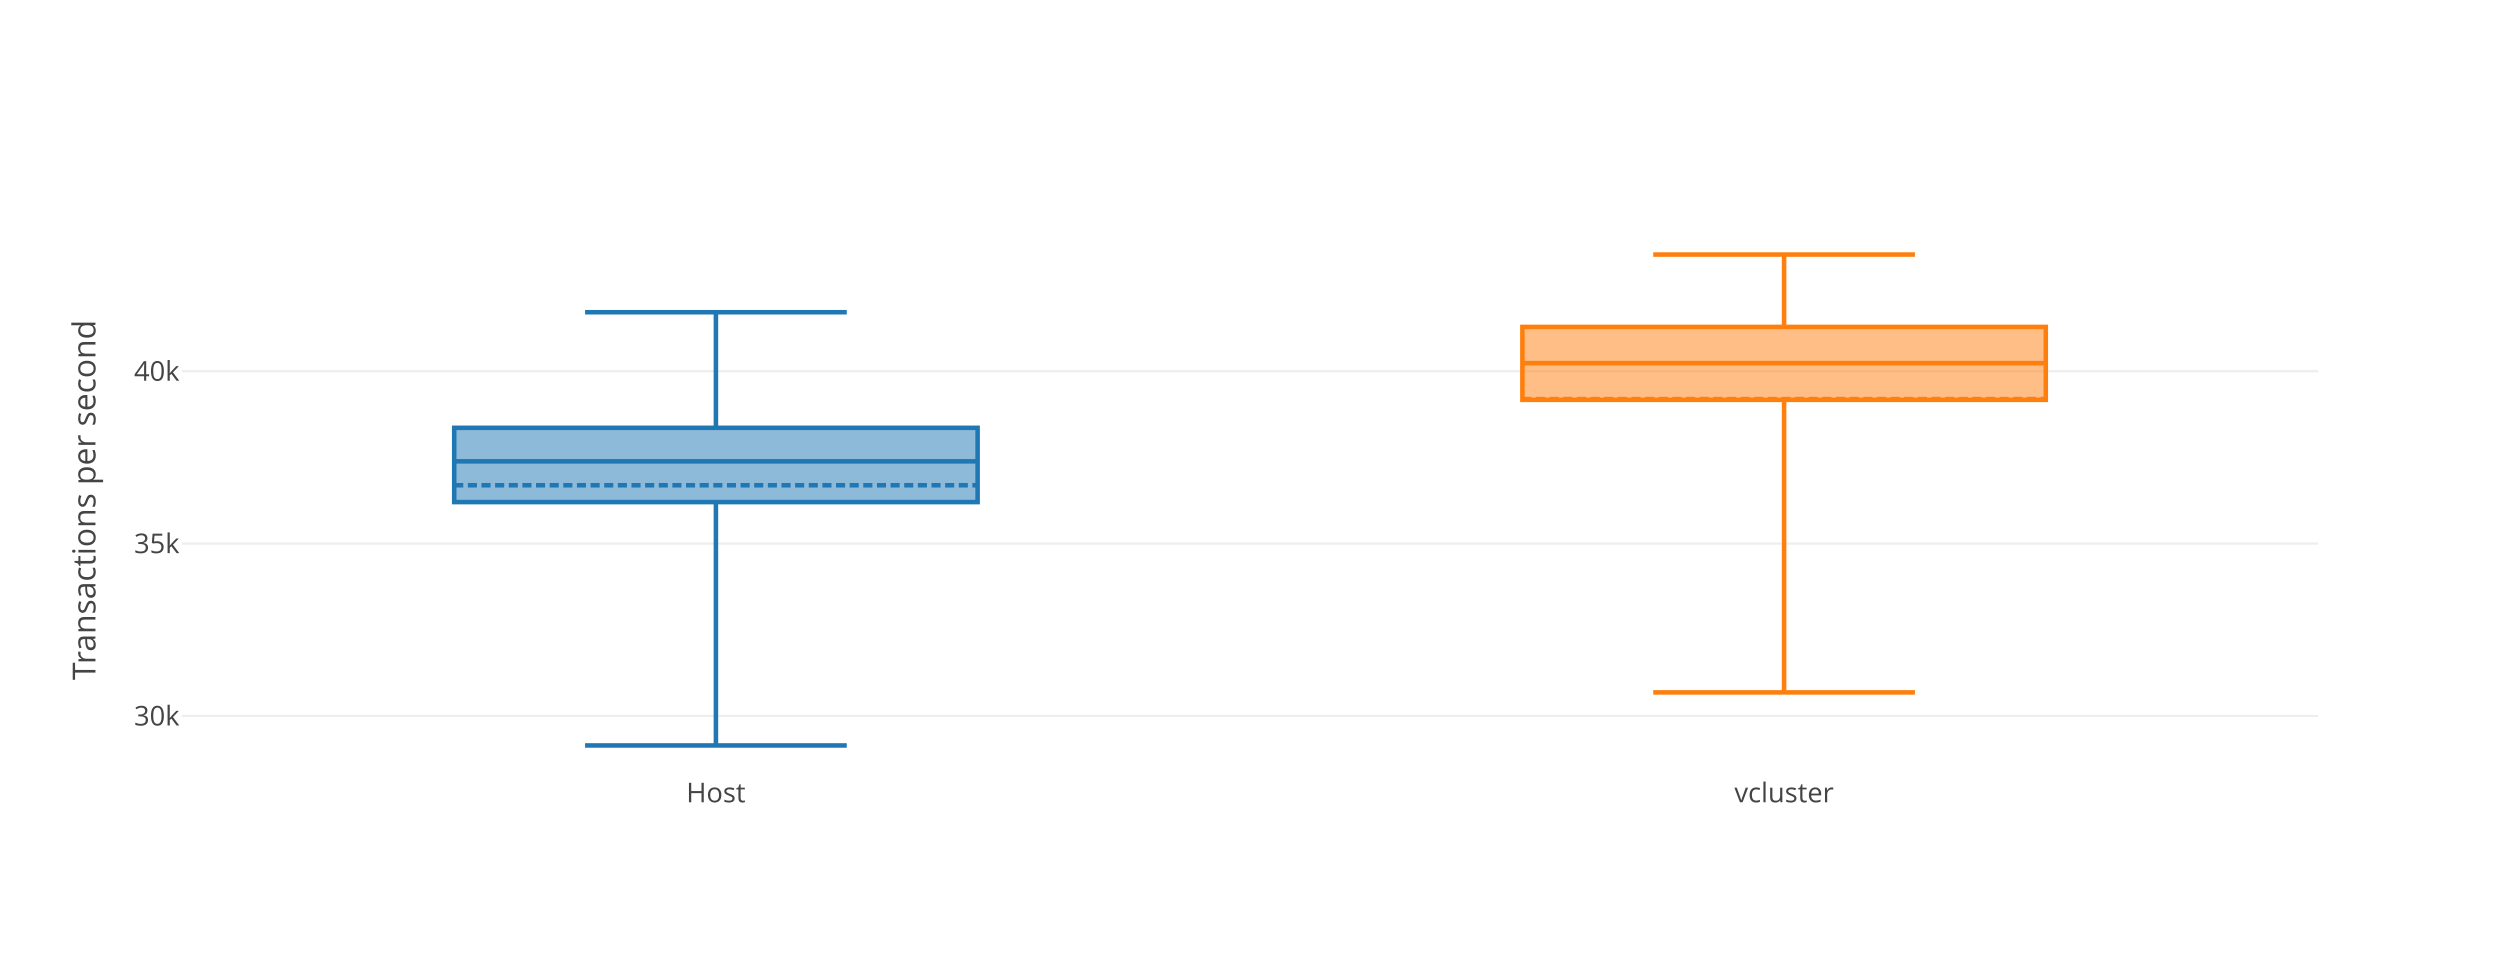
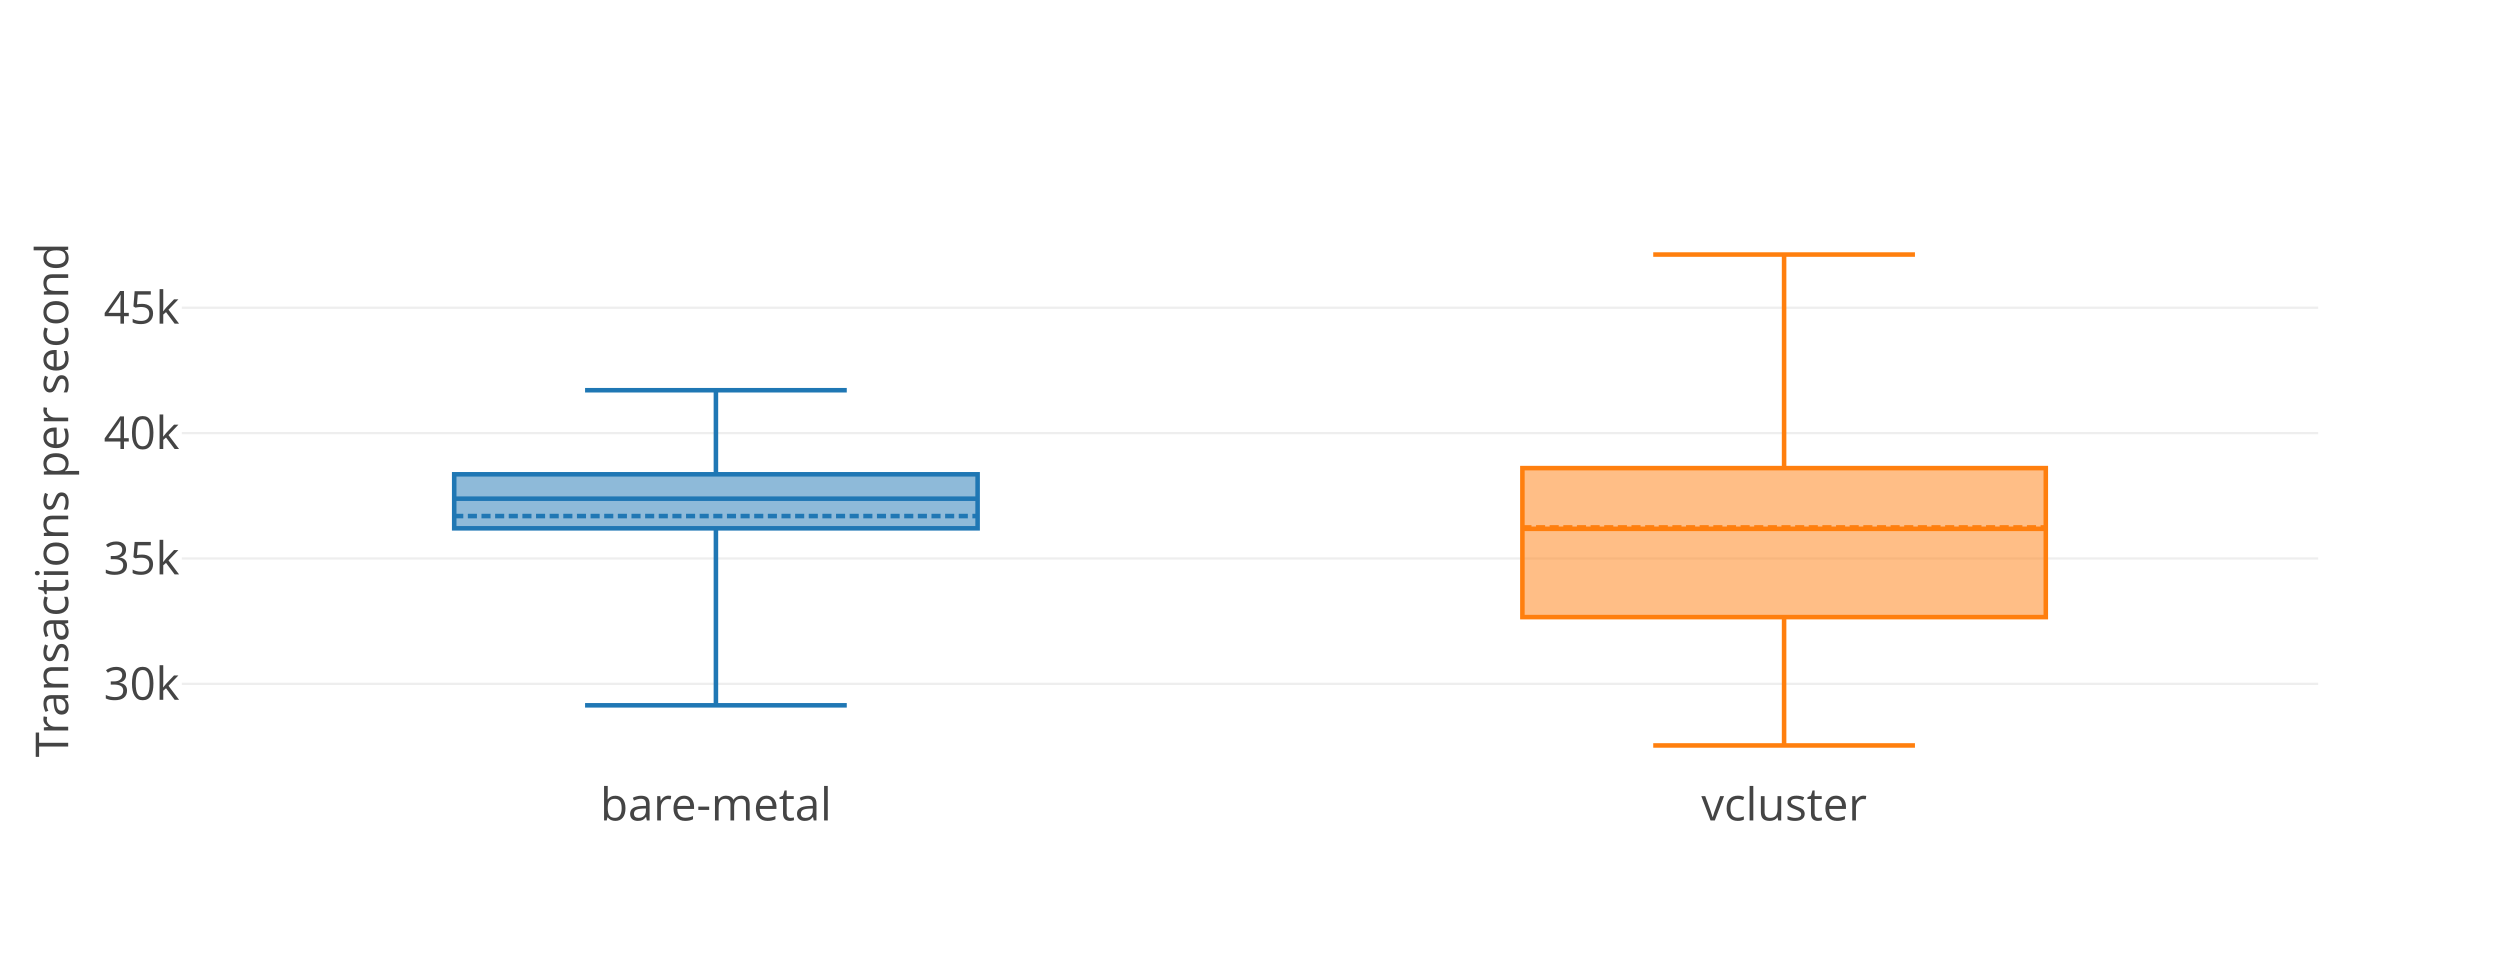
<svg xmlns="http://www.w3.org/2000/svg" class="main-svg" width="1100" height="420" style="" viewBox="0 0 1100 420">
  <rect x="0" y="0" width="1100" height="420" style="fill: rgb(255, 255, 255); fill-opacity: 1;" />
-   <defs id="defs-01ca2a">
+   <defs id="defs-e9a257">
    <g class="clips">
-       <clipPath id="clip01ca2axyplot" class="plotclip">
+       <clipPath id="clipe9a257xyplot" class="plotclip">
        <rect width="940" height="240" />
      </clipPath>
-       <clipPath class="axesclip" id="clip01ca2ax">
+       <clipPath class="axesclip" id="clipe9a257x">
        <rect x="80" y="0" width="940" height="420" />
      </clipPath>
-       <clipPath class="axesclip" id="clip01ca2ay">
+       <clipPath class="axesclip" id="clipe9a257y">
        <rect x="0" y="100" width="1100" height="240" />
      </clipPath>
-       <clipPath class="axesclip" id="clip01ca2axy">
+       <clipPath class="axesclip" id="clipe9a257xy">
        <rect x="80" y="100" width="940" height="240" />
      </clipPath>
    </g>
    <g class="gradients" />
  </defs>
  <g class="bglayer" />
  <g class="layer-below">
    <g class="imagelayer" />
    <g class="shapelayer" />
  </g>
  <g class="cartesianlayer">
    <g class="subplot xy">
      <g class="layer-subplot">
        <g class="shapelayer" />
        <g class="imagelayer" />
      </g>
      <g class="gridlayer">
        <g class="x" />
        <g class="y">
-           <path class="ygrid crisp" transform="translate(0,315.01)" d="M80,0h940" style="stroke: rgb(238, 238, 238); stroke-opacity: 1; stroke-width: 1px;" />
-           <path class="ygrid crisp" transform="translate(0,239.17)" d="M80,0h940" style="stroke: rgb(238, 238, 238); stroke-opacity: 1; stroke-width: 1px;" />
-           <path class="ygrid crisp" transform="translate(0,163.33)" d="M80,0h940" style="stroke: rgb(238, 238, 238); stroke-opacity: 1; stroke-width: 1px;" />
+           <path class="ygrid crisp" transform="translate(0,300.9)" d="M80,0h940" style="stroke: rgb(238, 238, 238); stroke-opacity: 1; stroke-width: 1px;" />
+           <path class="ygrid crisp" transform="translate(0,245.73)" d="M80,0h940" style="stroke: rgb(238, 238, 238); stroke-opacity: 1; stroke-width: 1px;" />
+           <path class="ygrid crisp" transform="translate(0,190.57)" d="M80,0h940" style="stroke: rgb(238, 238, 238); stroke-opacity: 1; stroke-width: 1px;" />
+           <path class="ygrid crisp" transform="translate(0,135.41)" d="M80,0h940" style="stroke: rgb(238, 238, 238); stroke-opacity: 1; stroke-width: 1px;" />
        </g>
      </g>
      <g class="zerolinelayer" />
      <path class="xlines-below" />
      <path class="ylines-below" />
      <g class="overlines-below" />
      <g class="xaxislayer-below" />
      <g class="yaxislayer-below" />
      <g class="overaxes-below" />
-       <g class="plot" transform="translate(80,100)" clip-path="url('#clip01ca2axyplot')">
+       <g class="plot" transform="translate(80,100)" clip-path="url('#clipe9a257xyplot')">
        <g class="boxlayer mlayer">
          <g class="trace boxes" style="opacity: 1;">
-             <path class="box" d="M119.85,102.99H350.15M119.85,120.92H350.15V88.24H119.85ZM235,120.92V228M235,88.24V37.38M177.43,228H292.58M177.43,37.38H292.58" style="vector-effect: non-scaling-stroke; stroke-width: 2px; stroke: rgb(31, 119, 180); stroke-opacity: 1; fill: rgb(31, 119, 180); fill-opacity: 0.5;" />
-             <path class="mean" d="M119.85,113.51H350.15" style="fill: none; vector-effect: non-scaling-stroke; stroke-width: 2; stroke-dasharray: 4px, 2px; stroke: rgb(31, 119, 180); stroke-opacity: 1;" />
+             <path class="box" d="M119.85,119.42H350.15M119.85,132.46H350.15V108.69H119.85ZM235,132.46V210.34M235,108.69V71.7M177.43,210.34H292.58M177.43,71.7H292.58" style="vector-effect: non-scaling-stroke; stroke-width: 2px; stroke: rgb(31, 119, 180); stroke-opacity: 1; fill: rgb(31, 119, 180); fill-opacity: 0.5;" />
+             <path class="mean" d="M119.85,127.07H350.15" style="fill: none; vector-effect: non-scaling-stroke; stroke-width: 2; stroke-dasharray: 4px, 2px; stroke: rgb(31, 119, 180); stroke-opacity: 1;" />
          </g>
          <g class="trace boxes" style="opacity: 1;">
-             <path class="box" d="M589.85,59.79H820.15M589.85,75.93H820.15V43.84H589.85ZM705,75.93V204.65M705,43.84V12M647.42,204.65H762.58M647.42,12H762.58" style="vector-effect: non-scaling-stroke; stroke-width: 2px; stroke: rgb(255, 127, 14); stroke-opacity: 1; fill: rgb(255, 127, 14); fill-opacity: 0.5;" />
-             <path class="mean" d="M589.85,75.6H820.15" style="fill: none; vector-effect: non-scaling-stroke; stroke-width: 2; stroke-dasharray: 4px, 2px; stroke: rgb(255, 127, 14); stroke-opacity: 1;" />
+             <path class="box" d="M589.85,132.68H820.15M589.85,171.53H820.15V105.97H589.85ZM705,171.53V228M705,105.97V12M647.42,228H762.58M647.42,12H762.58" style="vector-effect: non-scaling-stroke; stroke-width: 2px; stroke: rgb(255, 127, 14); stroke-opacity: 1; fill: rgb(255, 127, 14); fill-opacity: 0.5;" />
+             <path class="mean" d="M589.85,132.06H820.15" style="fill: none; vector-effect: non-scaling-stroke; stroke-width: 2; stroke-dasharray: 4px, 2px; stroke: rgb(255, 127, 14); stroke-opacity: 1;" />
          </g>
        </g>
      </g>
      <g class="overplot" />
      <path class="xlines-above crisp" d="M0,0" style="fill: none;" />
      <path class="ylines-above crisp" d="M0,0" style="fill: none;" />
      <g class="overlines-above" />
      <g class="xaxislayer-above">
        <g class="xtick">
-           <text text-anchor="middle" x="0" y="353" transform="translate(315,0)" style="font-family: 'Open Sans', verdana, arial, sans-serif; font-size: 12px; fill: rgb(68, 68, 68); fill-opacity: 1; white-space: pre;">Host</text>
+           <text text-anchor="middle" x="0" y="361" transform="translate(315,0)" style="font-family: 'Open Sans', verdana, arial, sans-serif; font-size: 20px; fill: rgb(68, 68, 68); fill-opacity: 1; white-space: pre;">bare-metal</text>
        </g>
        <g class="xtick">
-           <text text-anchor="middle" x="0" y="353" transform="translate(785,0)" style="font-family: 'Open Sans', verdana, arial, sans-serif; font-size: 12px; fill: rgb(68, 68, 68); fill-opacity: 1; white-space: pre;">vcluster</text>
+           <text text-anchor="middle" x="0" y="361" transform="translate(785,0)" style="font-family: 'Open Sans', verdana, arial, sans-serif; font-size: 20px; fill: rgb(68, 68, 68); fill-opacity: 1; white-space: pre;">vcluster</text>
        </g>
      </g>
      <g class="yaxislayer-above">
        <g class="ytick">
-           <text text-anchor="end" x="79" y="4.2" transform="translate(0,315.01)" style="font-family: 'Open Sans', verdana, arial, sans-serif; font-size: 12px; fill: rgb(68, 68, 68); fill-opacity: 1; white-space: pre;">30k</text>
+           <text text-anchor="end" x="79" y="7" transform="translate(0,300.9)" style="font-family: 'Open Sans', verdana, arial, sans-serif; font-size: 20px; fill: rgb(68, 68, 68); fill-opacity: 1; white-space: pre;">30k</text>
        </g>
        <g class="ytick">
-           <text text-anchor="end" x="79" y="4.2" transform="translate(0,239.17)" style="font-family: 'Open Sans', verdana, arial, sans-serif; font-size: 12px; fill: rgb(68, 68, 68); fill-opacity: 1; white-space: pre;">35k</text>
+           <text text-anchor="end" x="79" y="7" transform="translate(0,245.73)" style="font-family: 'Open Sans', verdana, arial, sans-serif; font-size: 20px; fill: rgb(68, 68, 68); fill-opacity: 1; white-space: pre;">35k</text>
        </g>
        <g class="ytick">
-           <text text-anchor="end" x="79" y="4.2" transform="translate(0,163.33)" style="font-family: 'Open Sans', verdana, arial, sans-serif; font-size: 12px; fill: rgb(68, 68, 68); fill-opacity: 1; white-space: pre;">40k</text>
+           <text text-anchor="end" x="79" y="7" transform="translate(0,190.57)" style="font-family: 'Open Sans', verdana, arial, sans-serif; font-size: 20px; fill: rgb(68, 68, 68); fill-opacity: 1; white-space: pre;">40k</text>
+         </g>
+         <g class="ytick">
+           <text text-anchor="end" x="79" y="7" transform="translate(0,135.41)" style="font-family: 'Open Sans', verdana, arial, sans-serif; font-size: 20px; fill: rgb(68, 68, 68); fill-opacity: 1; white-space: pre;">45k</text>
        </g>
      </g>
      <g class="overaxes-above" />
    </g>
  </g>
  <g class="polarlayer" />
  <g class="ternarylayer" />
  <g class="geolayer" />
  <g class="funnelarealayer" />
  <g class="pielayer" />
  <g class="treemaplayer" />
  <g class="sunburstlayer" />
  <g class="glimages" />
-   <defs id="topdefs-01ca2a">
+   <defs id="topdefs-e9a257">
    <g class="clips" />
  </defs>
  <g class="layer-above">
    <g class="imagelayer" />
    <g class="shapelayer" />
  </g>
  <g class="infolayer">
    <g class="g-gtitle" />
    <g class="g-xtitle" />
    <g class="g-ytitle">
-       <text class="ytitle" transform="rotate(-90,42,220)" x="42" y="220" text-anchor="middle" style="font-family: 'Open Sans', verdana, arial, sans-serif; font-size: 14px; fill: rgb(68, 68, 68); opacity: 1; font-weight: normal; white-space: pre;">Transactions per second</text>
+       <text class="ytitle" transform="rotate(-90,30,220)" x="30" y="220" text-anchor="middle" style="font-family: 'Open Sans', verdana, arial, sans-serif; font-size: 20px; fill: rgb(68, 68, 68); opacity: 1; font-weight: normal; white-space: pre;">Transactions per second</text>
    </g>
  </g>
</svg>
